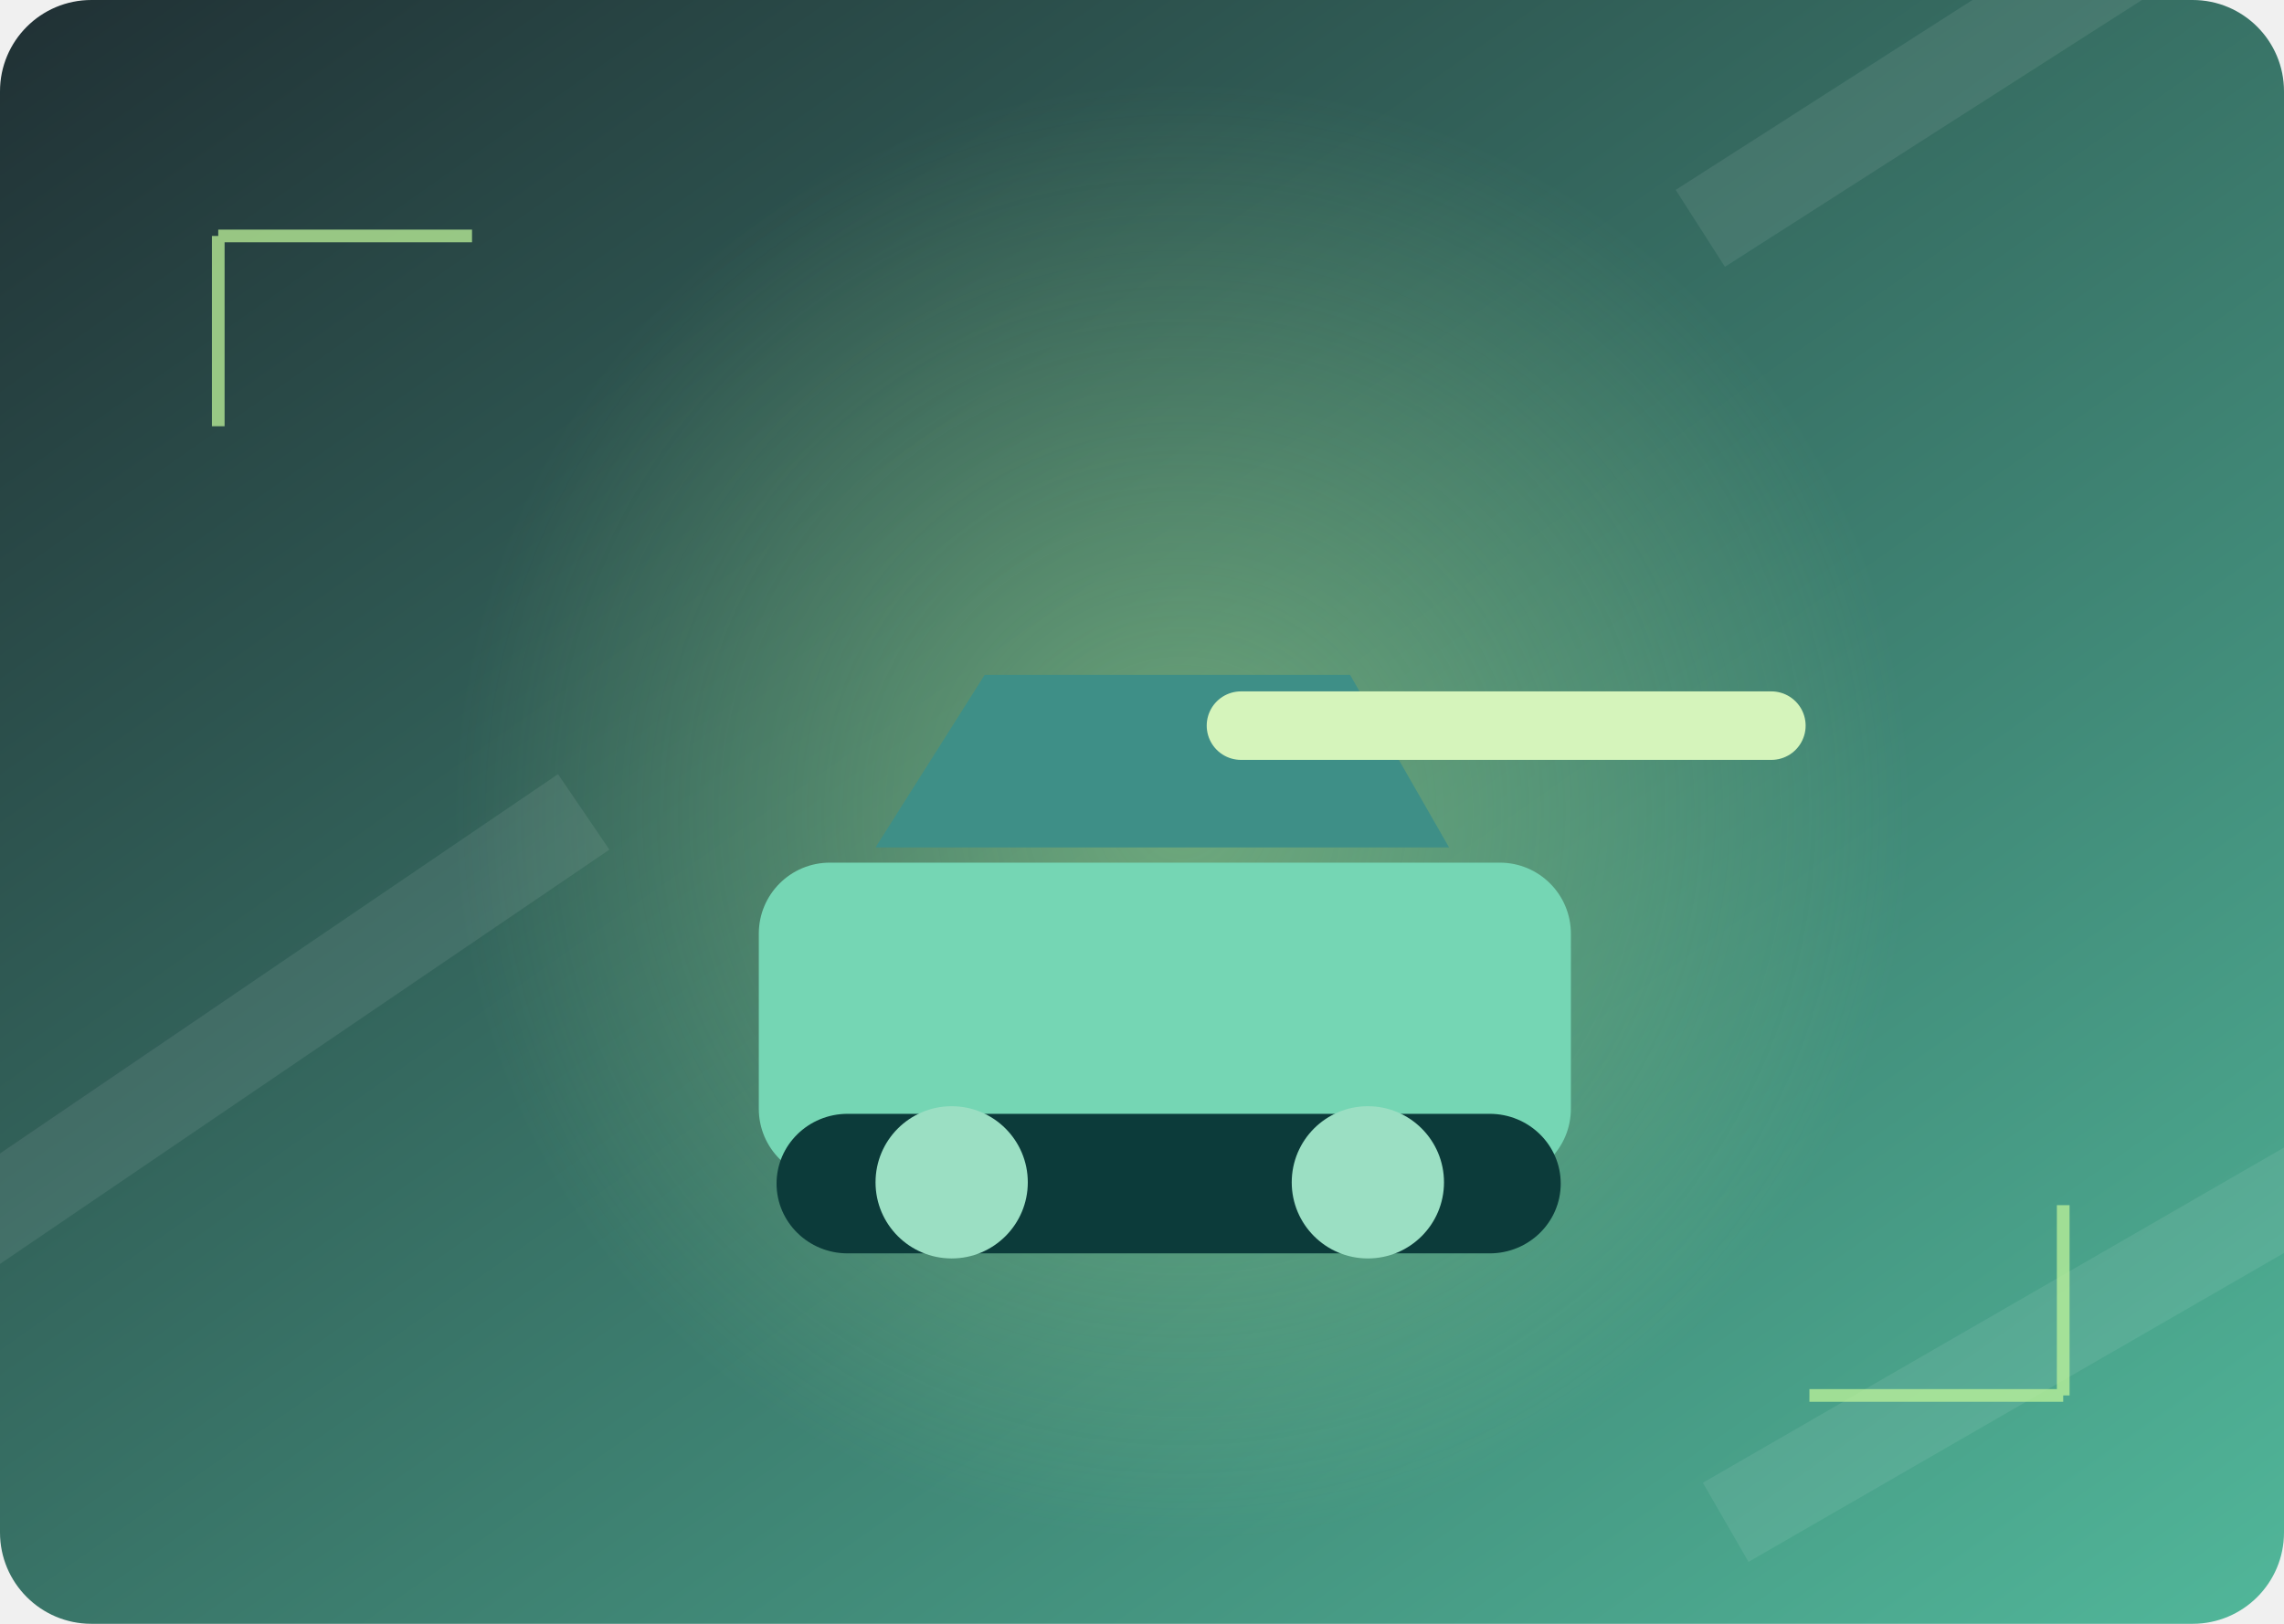
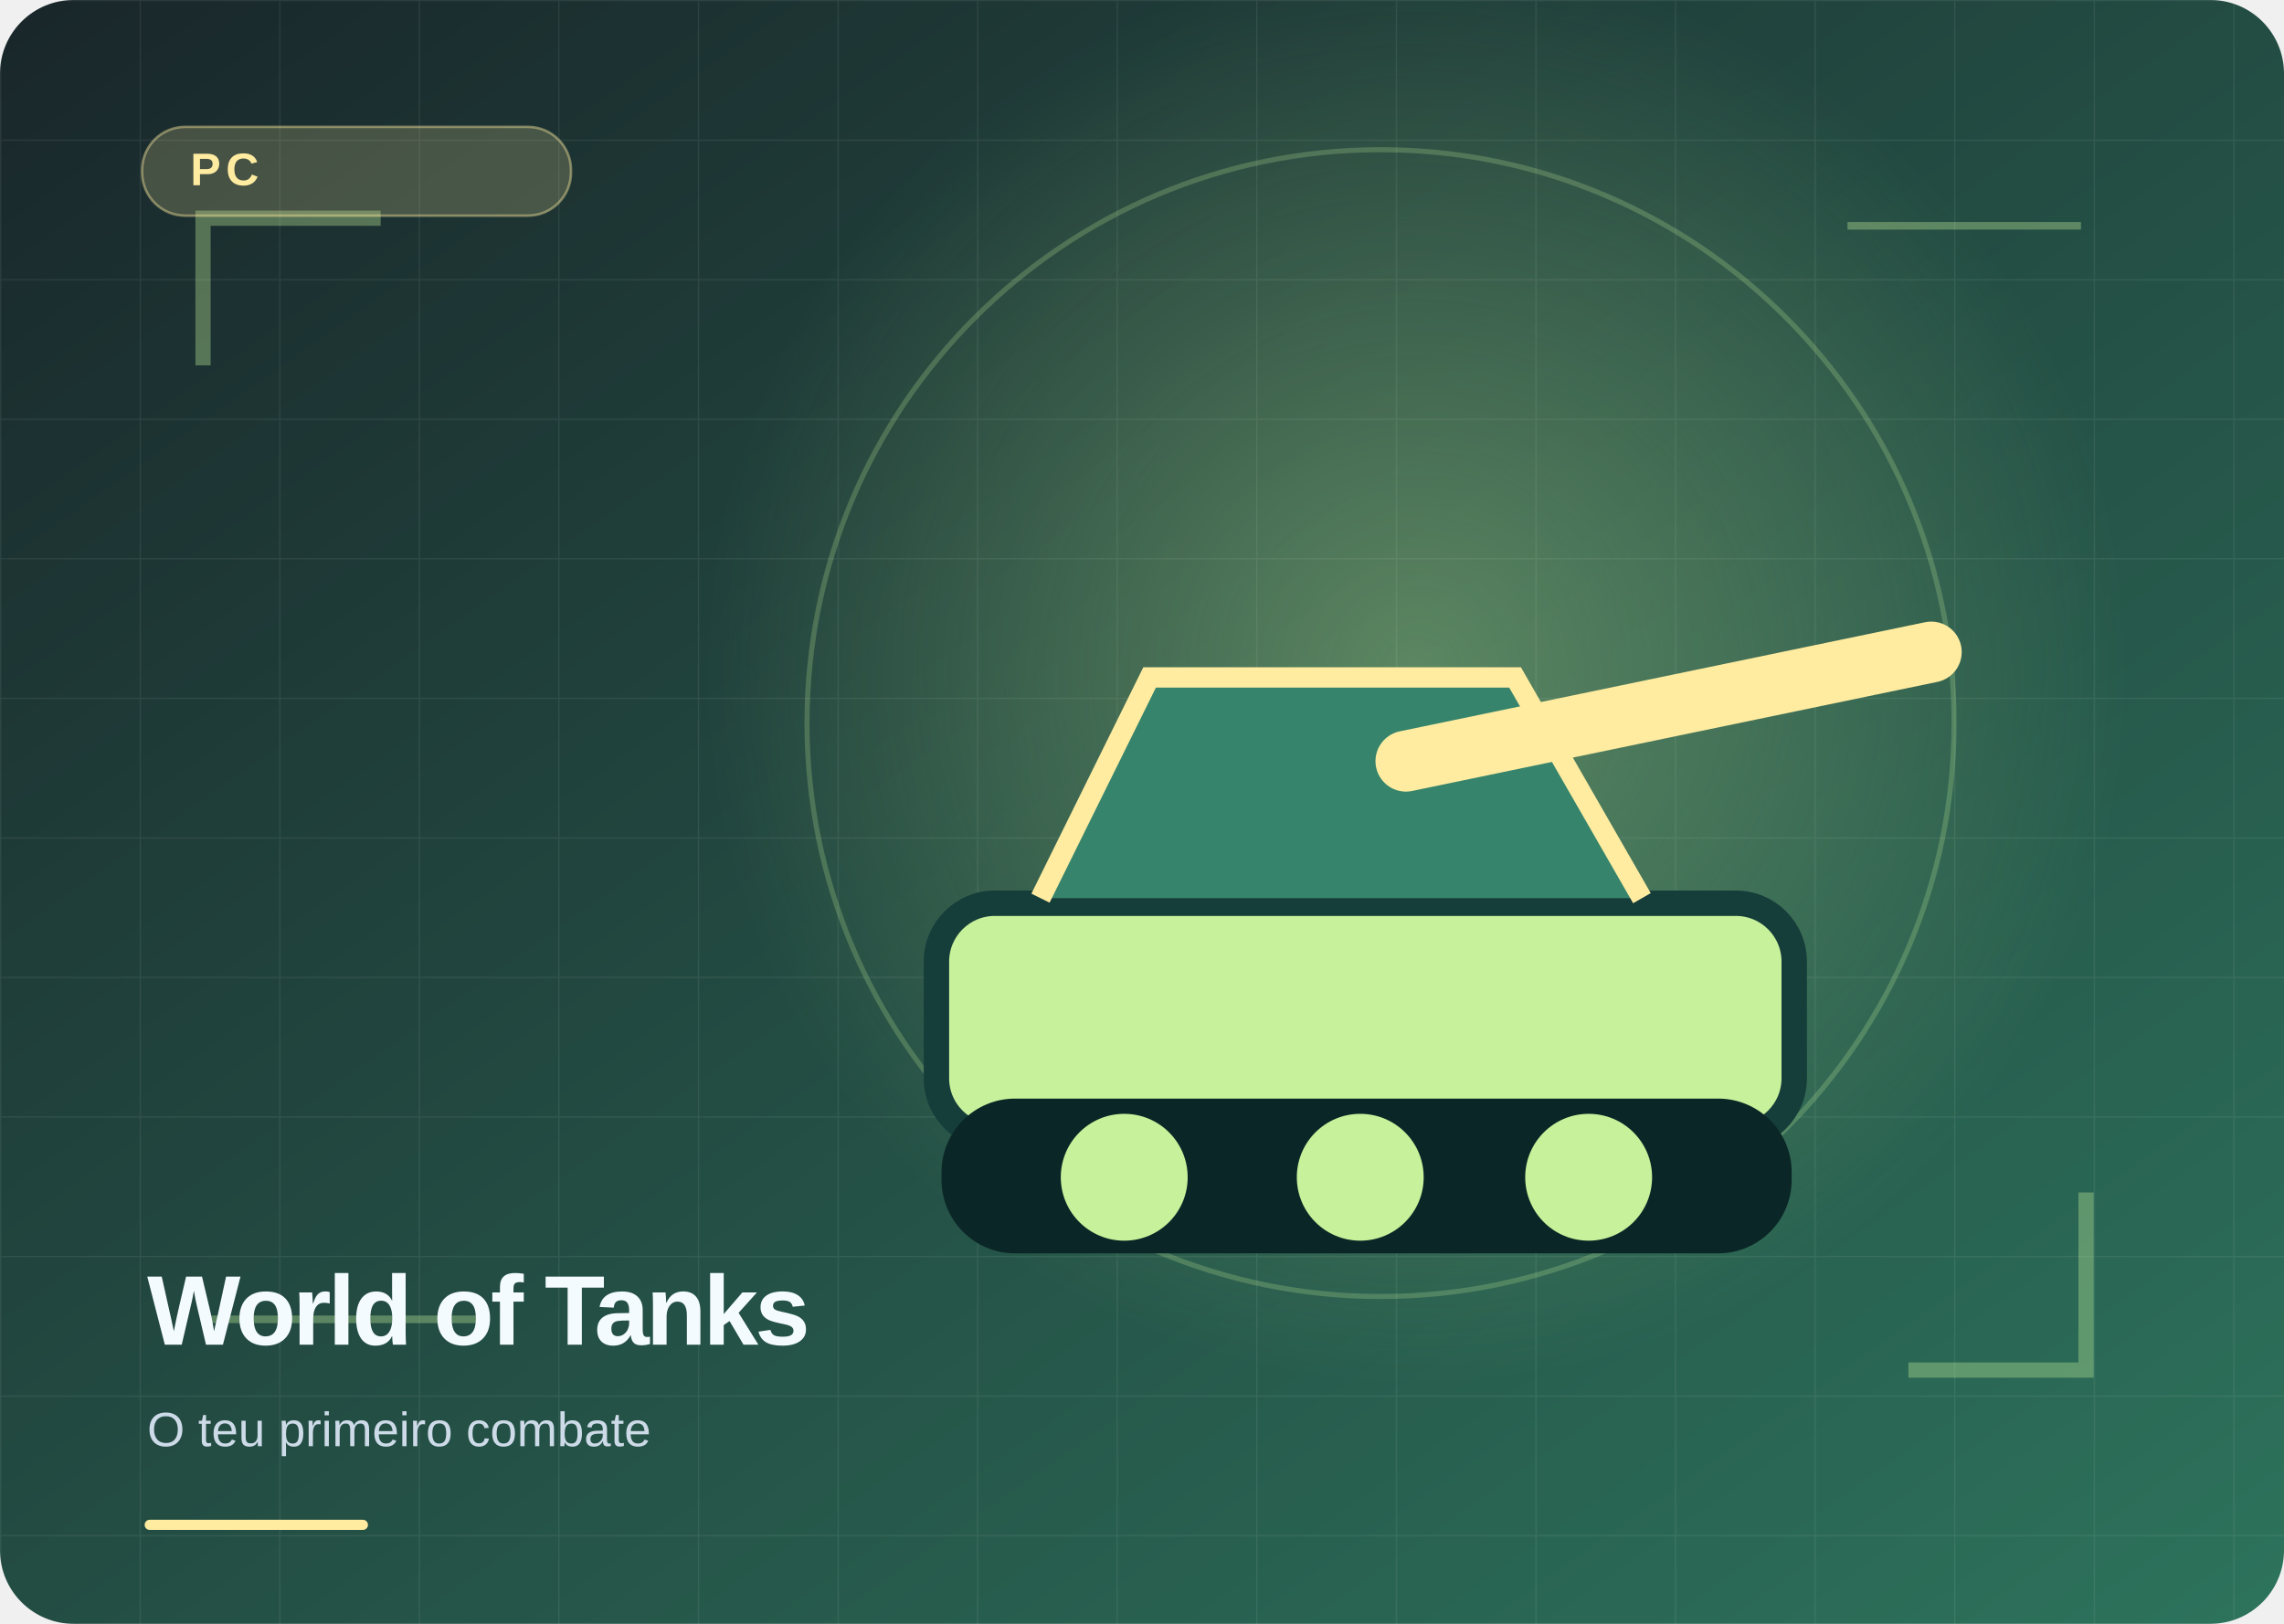
- <svg xmlns="http://www.w3.org/2000/svg" width="900" height="640" viewBox="0 0 900 640">
+ <svg xmlns="http://www.w3.org/2000/svg" width="900" height="640" viewBox="0 0 900 640" role="img" aria-labelledby="title desc">
  <defs>
-     <linearGradient id="g" x2="1" y2="1">
-       <stop stop-color="#203034" />
-       <stop offset="1" stop-color="#51b79a" />
+     <linearGradient id="bg" x1="0" y1="0" x2="1" y2="1">
+       <stop stop-color="#19262A" />
+       <stop offset="1" stop-color="#2D735C" />
    </linearGradient>
-     <radialGradient id="r">
-       <stop stop-color="#bdf39a" stop-opacity=".4" />
-       <stop offset="1" stop-color="#bdf39a" stop-opacity="0" />
+     <radialGradient id="glow">
+       <stop stop-color="#C7F19A" stop-opacity=".35" />
+       <stop offset="1" stop-color="#C7F19A" stop-opacity="0" />
    </radialGradient>
+     <pattern id="grid" width="55" height="55" patternUnits="userSpaceOnUse">
+       <path d="M55 0H0V55" fill="none" stroke="#fff" stroke-opacity=".075" stroke-width="1" />
+     </pattern>
  </defs>
-   <rect width="900" height="640" rx="36" fill="url(#g)" />
-   <circle cx="466" cy="320" r="290" fill="url(#r)" />
-   <path d="M-20 490l250-170M670 90l250-160M680 600l260-150" stroke="white" stroke-opacity=".08" stroke-width="36" />
-   <rect x="299" y="340" width="320" height="125" rx="28" fill="#75d6b4" />
-   <path d="M345 334L388 266h144l39 68" fill="#3e8f87" />
-   <path d="M489 286H698" stroke="#d5f4bb" stroke-width="27" stroke-linecap="round" />
-   <rect x="306" y="439" width="309" height="55" rx="28" fill="#0c3b3a" />
-   <circle cx="375" cy="466" r="30" fill="#9bdfc3" />
-   <circle cx="539" cy="466" r="30" fill="#9bdfc3" />
-   <g stroke="#bdf39a" opacity=".75">
-     <path d="M86 93h100M86 93v75M813 550h-100M813 550v-75" stroke-width="5" />
+   <rect width="900" height="640" rx="29" fill="url(#bg)" />
+   <rect width="900" height="640" rx="29" fill="url(#grid)" />
+   <circle cx="558" cy="265" r="280" fill="url(#glow)" />
+   <circle cx="544" cy="285" r="226" fill="none" stroke="#C7F19A" stroke-opacity=".23" stroke-width="2" />
+   <g opacity=".35" fill="none" stroke="#C7F19A" stroke-width="6">
+     <path d="M80 144V86h70M752 540h70v-70" />
+     <path d="M728 89h92M83 520h108" stroke-width="3" />
  </g>
+   <g transform="translate(10 10)">
+     <path d="M358 375h333l-42 77H406Z" fill="#193a39" />
+     <rect x="359" y="346" width="338" height="92" rx="23" fill="#C7F19A" stroke="#153d3a" stroke-width="10" />
+     <path d="M400 344l43-87h144l50 87" fill="#36846c" stroke="#FFECA1" stroke-width="8" />
+     <path d="M544 290L751 247" stroke="#FFECA1" stroke-width="24" stroke-linecap="round" />
+     <rect x="361" y="423" width="335" height="61" rx="29" fill="#0b2626" />
+     <g fill="#C7F19A">
+       <circle cx="433" cy="454" r="25" />
+       <circle cx="526" cy="454" r="25" />
+       <circle cx="616" cy="454" r="25" />
+     </g>
+   </g>
+   <rect x="56" y="50" width="169" height="35" rx="17" fill="#FFECA1" fill-opacity=".19" stroke="#FFECA1" stroke-opacity=".42" />
+   <text x="75" y="73" font-family="Arial,Helvetica,sans-serif" fill="#FFECA1" font-size="18" font-weight="700" letter-spacing="2">PC</text>
+   <text x="58" y="530" fill="#F4FBFF" font-size="39" font-family="Arial,Helvetica,sans-serif" font-weight="800" letter-spacing="-1.3">World of Tanks</text>
+   <text x="58" y="570" fill="#CDDBE8" font-size="19" font-family="Arial,Helvetica,sans-serif">O teu primeiro combate</text>
+   <rect x="57" y="599" width="88" height="4" rx="2" fill="#FFECA1" />
</svg>
